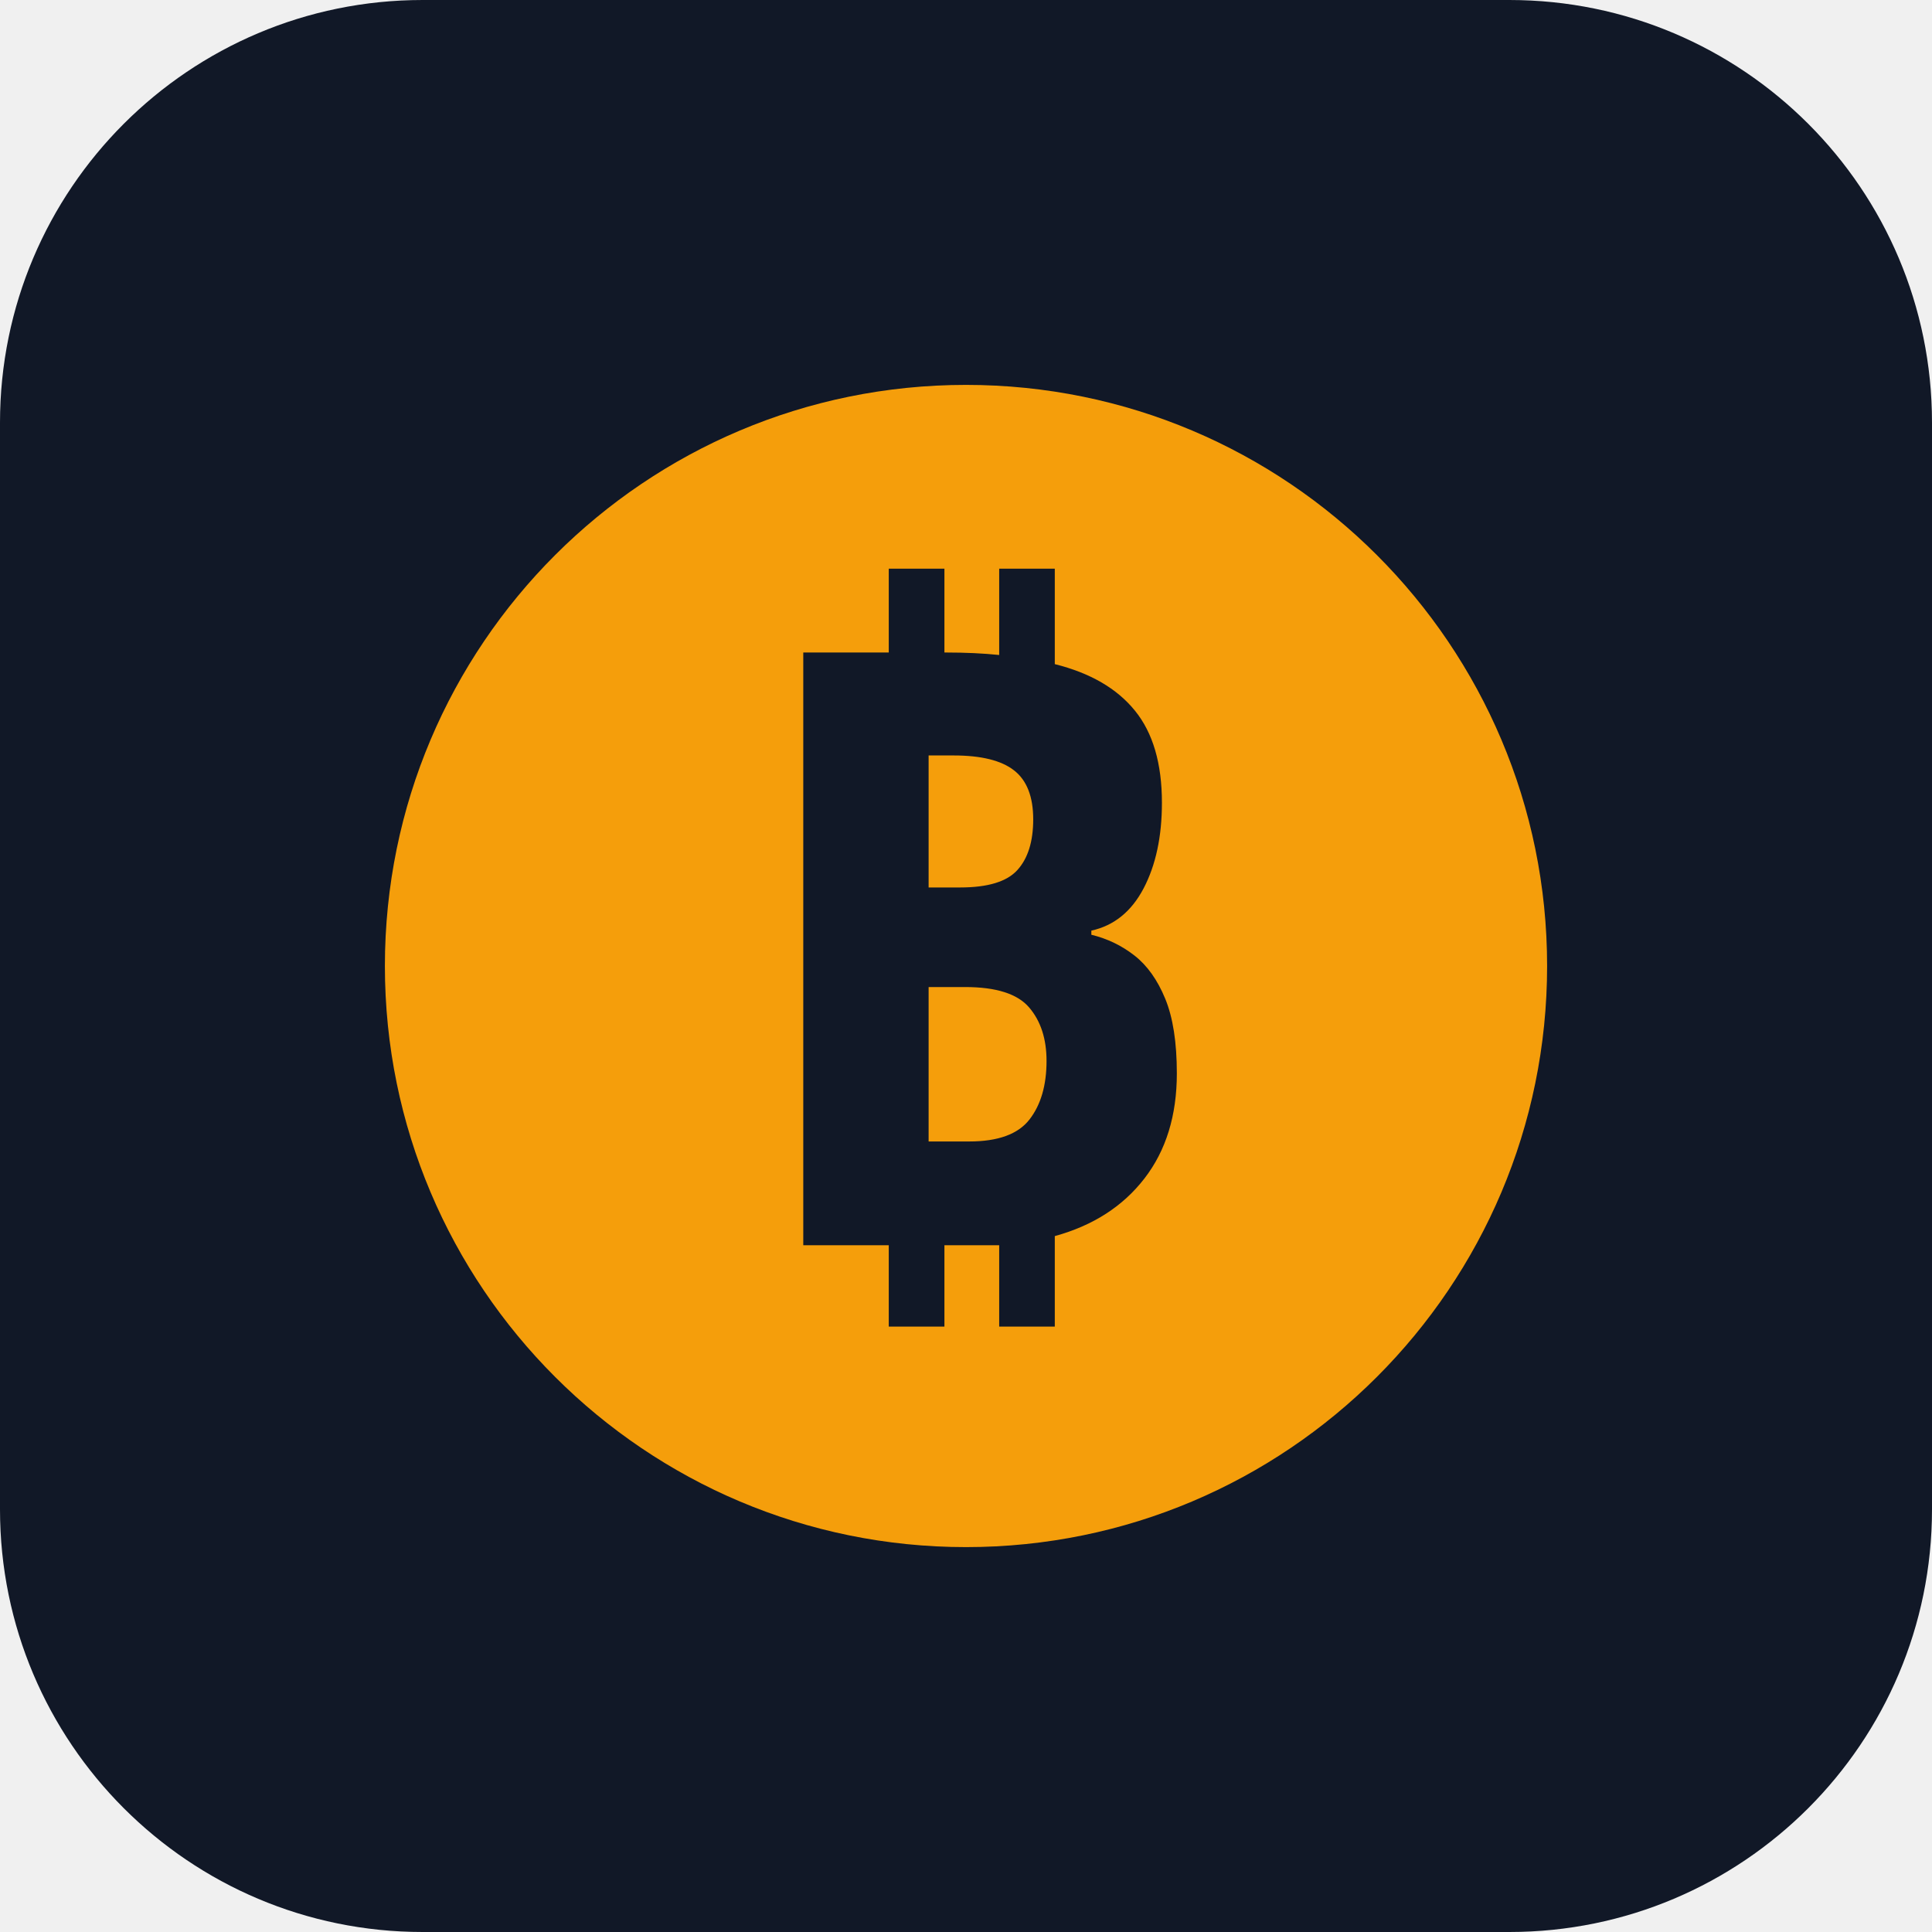
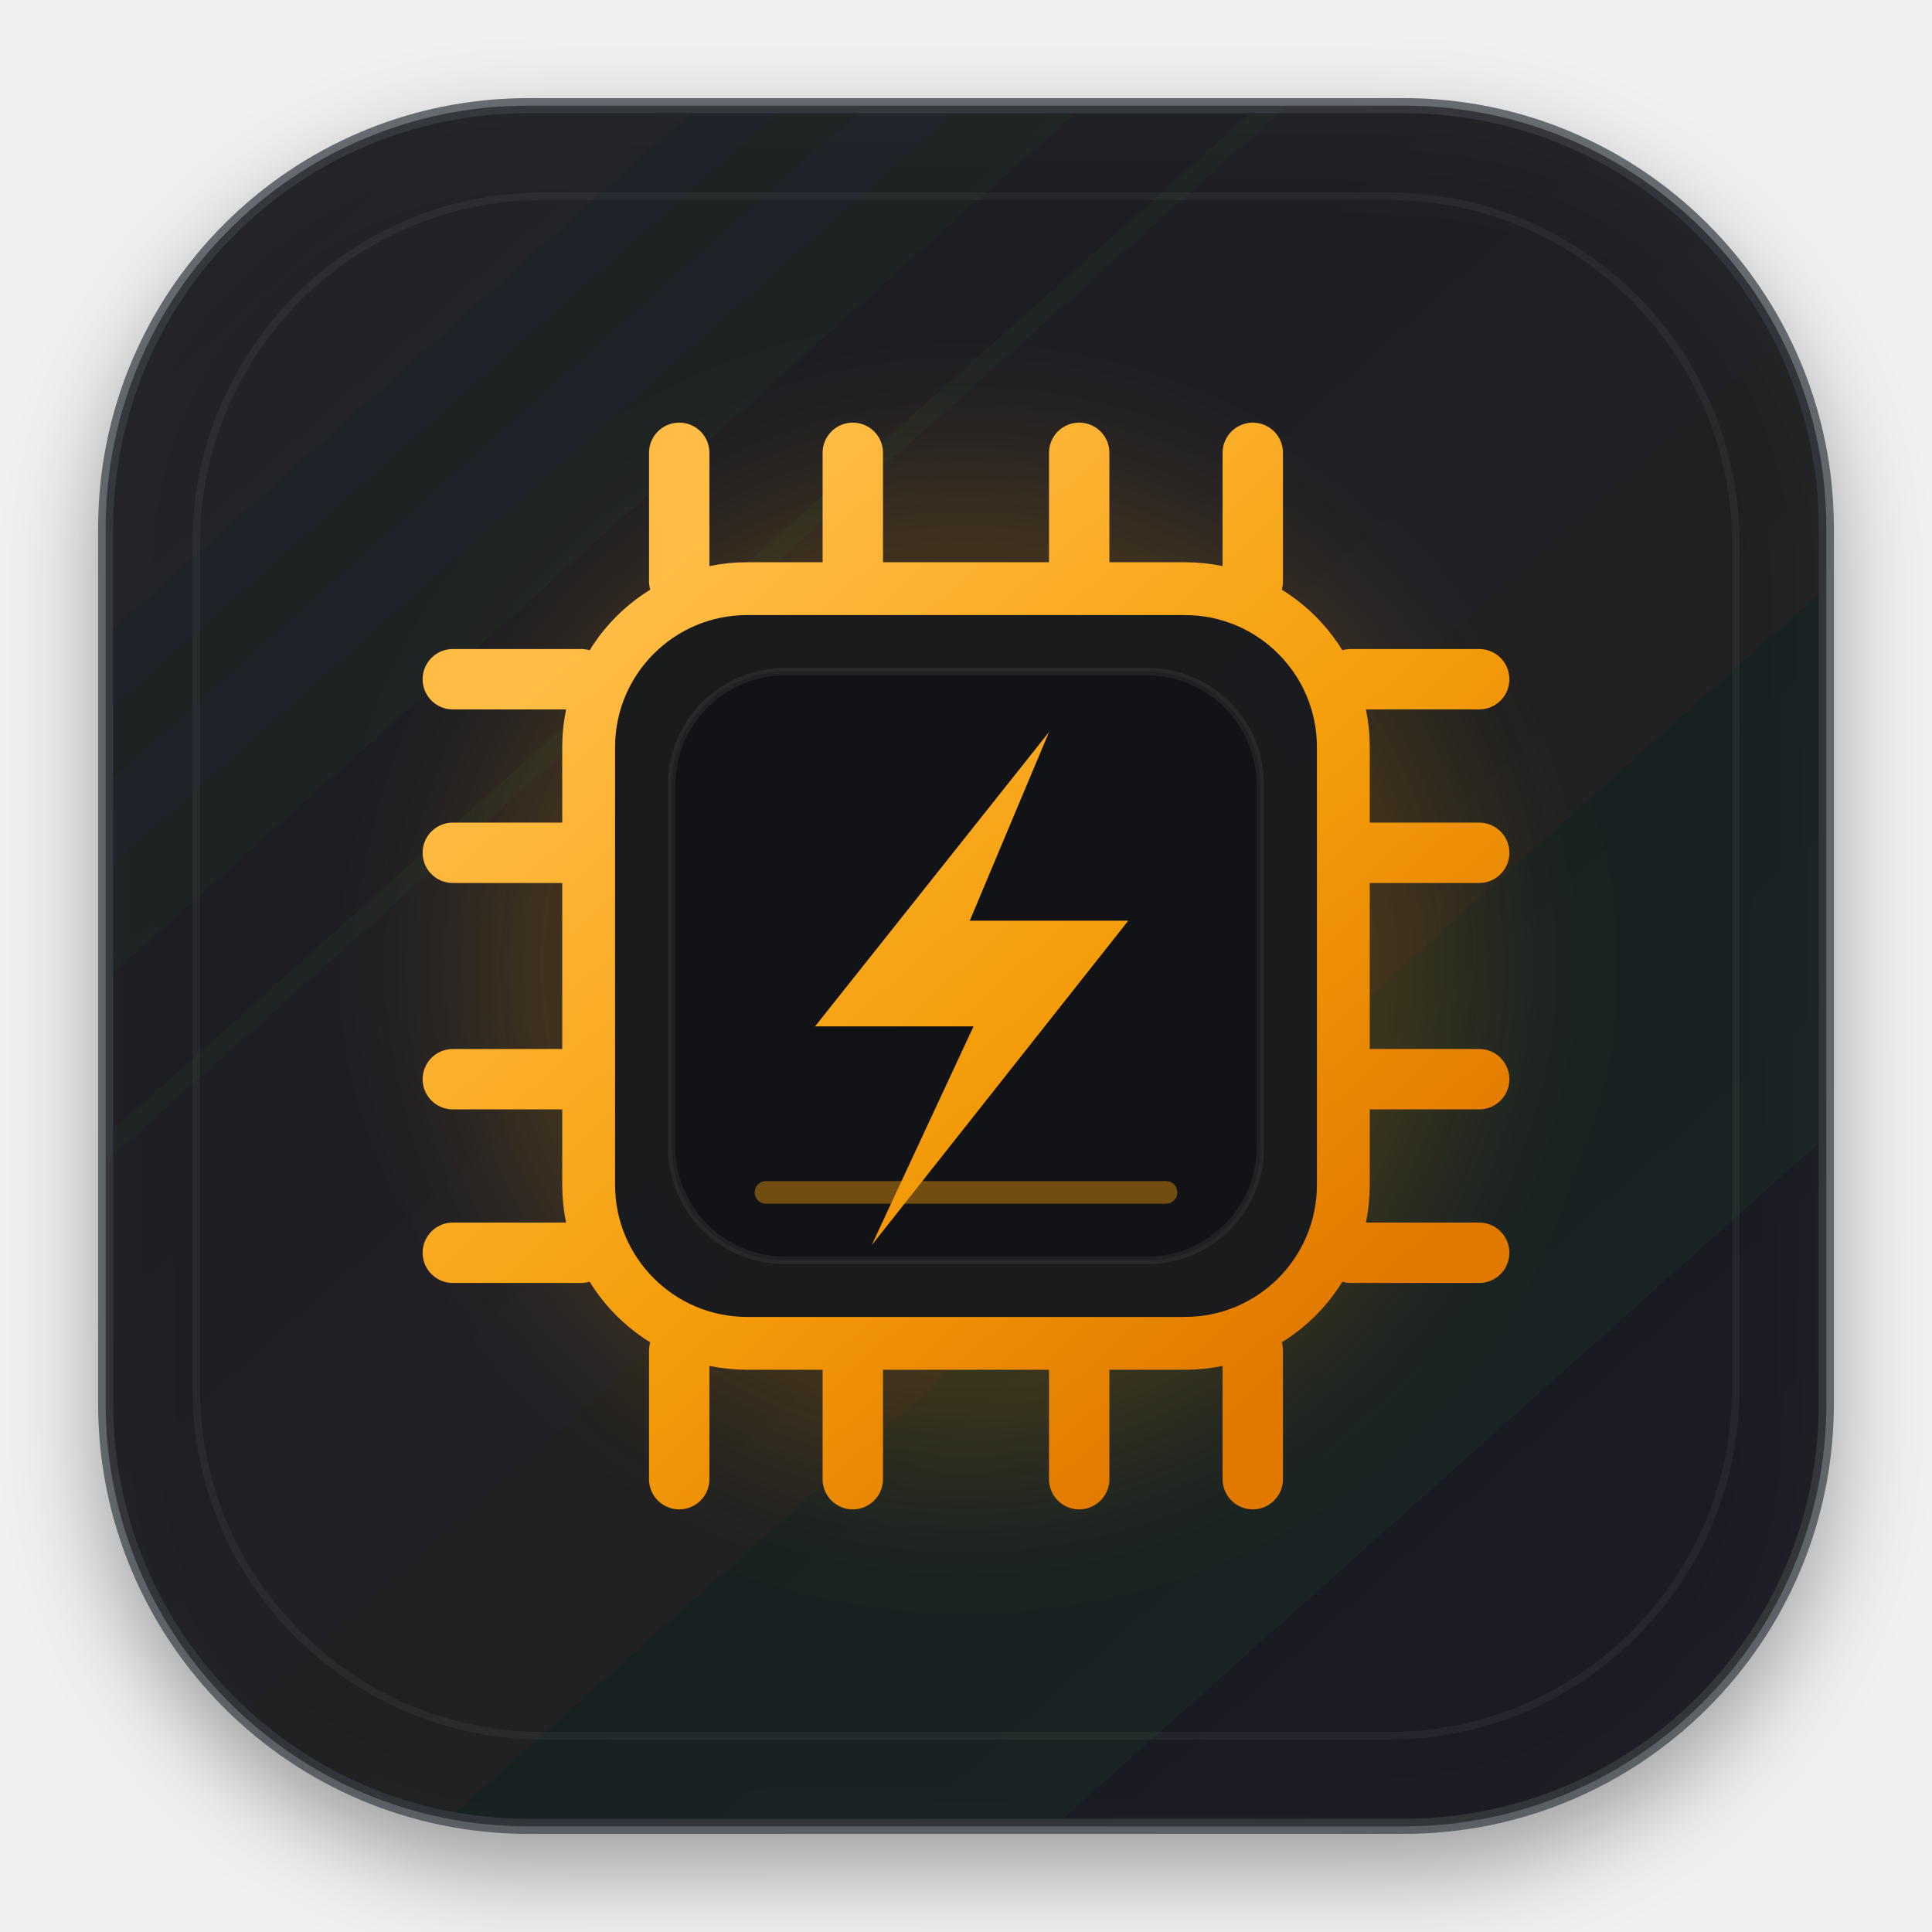
- <svg xmlns="http://www.w3.org/2000/svg" viewBox="0 0 512 512">
-   <rect width="512" height="512" rx="112" fill="#111827" />
-   <circle cx="256" cy="256" r="154" fill="#f59e0b" />
-   <text x="256" y="330" text-anchor="middle" font-family="sans-serif" font-size="220" font-weight="700" fill="#111827">₿</text>
+ <svg xmlns="http://www.w3.org/2000/svg" viewBox="0 0 512 512" role="img" aria-label="Bitaxe Optimizer">
+   <defs>
+     <linearGradient id="bg" x1="76" y1="58" x2="430" y2="454" gradientUnits="userSpaceOnUse">
+       <stop offset="0" stop-color="#1b1d22" stop-opacity="0.96" />
+       <stop offset="1" stop-color="#0d0f12" stop-opacity="0.90" />
+     </linearGradient>
+     <linearGradient id="chip" x1="168" y1="158" x2="348" y2="358" gradientUnits="userSpaceOnUse">
+       <stop offset="0" stop-color="#ffbd45" />
+       <stop offset="0.55" stop-color="#f59e0b" />
+       <stop offset="1" stop-color="#e17800" />
+     </linearGradient>
+     <filter id="glow" x="-80%" y="-80%" width="260%" height="260%">
+       <feGaussianBlur stdDeviation="20" />
+     </filter>
+     <filter id="soft" x="-30%" y="-30%" width="160%" height="160%">
+       <feDropShadow dx="0" dy="10" stdDeviation="12" flood-color="#000" flood-opacity="0.38" />
+     </filter>
+   </defs>
+   <rect x="28" y="28" width="456" height="456" rx="112" fill="url(#bg)" stroke="#3a3d45" stroke-opacity="0.72" stroke-width="4" filter="url(#soft)" />
+   <rect x="52" y="52" width="408" height="408" rx="92" fill="none" stroke="#ffffff" stroke-opacity="0.045" stroke-width="2" />
+   <circle cx="256" cy="256" r="132" fill="#f59e0b" fill-opacity="0.18" filter="url(#glow)" />
+   <g stroke="url(#chip)" stroke-width="16" stroke-linecap="round">
+     <path d="M180 120v34M226 120v34M286 120v34M332 120v34" />
+     <path d="M180 358v34M226 358v34M286 358v34M332 358v34" />
+     <path d="M120 180h34M120 226h34M120 286h34M120 332h34" />
+     <path d="M358 180h34M358 226h34M358 286h34M358 332h34" />
+   </g>
+   <rect x="156" y="156" width="200" height="200" rx="42" fill="#17191e" fill-opacity="0.92" stroke="url(#chip)" stroke-width="14" />
+   <rect x="178" y="178" width="156" height="156" rx="30" fill="#0f1115" fill-opacity="0.78" stroke="#ffffff" stroke-opacity="0.06" stroke-width="2" />
+   <path d="M278 194l-62 78h42l-27 58 68-86h-42l21-50z" fill="url(#chip)" />
+   <path d="M203 316h106" stroke="#f59e0b" stroke-opacity="0.42" stroke-width="6" stroke-linecap="round" />
</svg>
